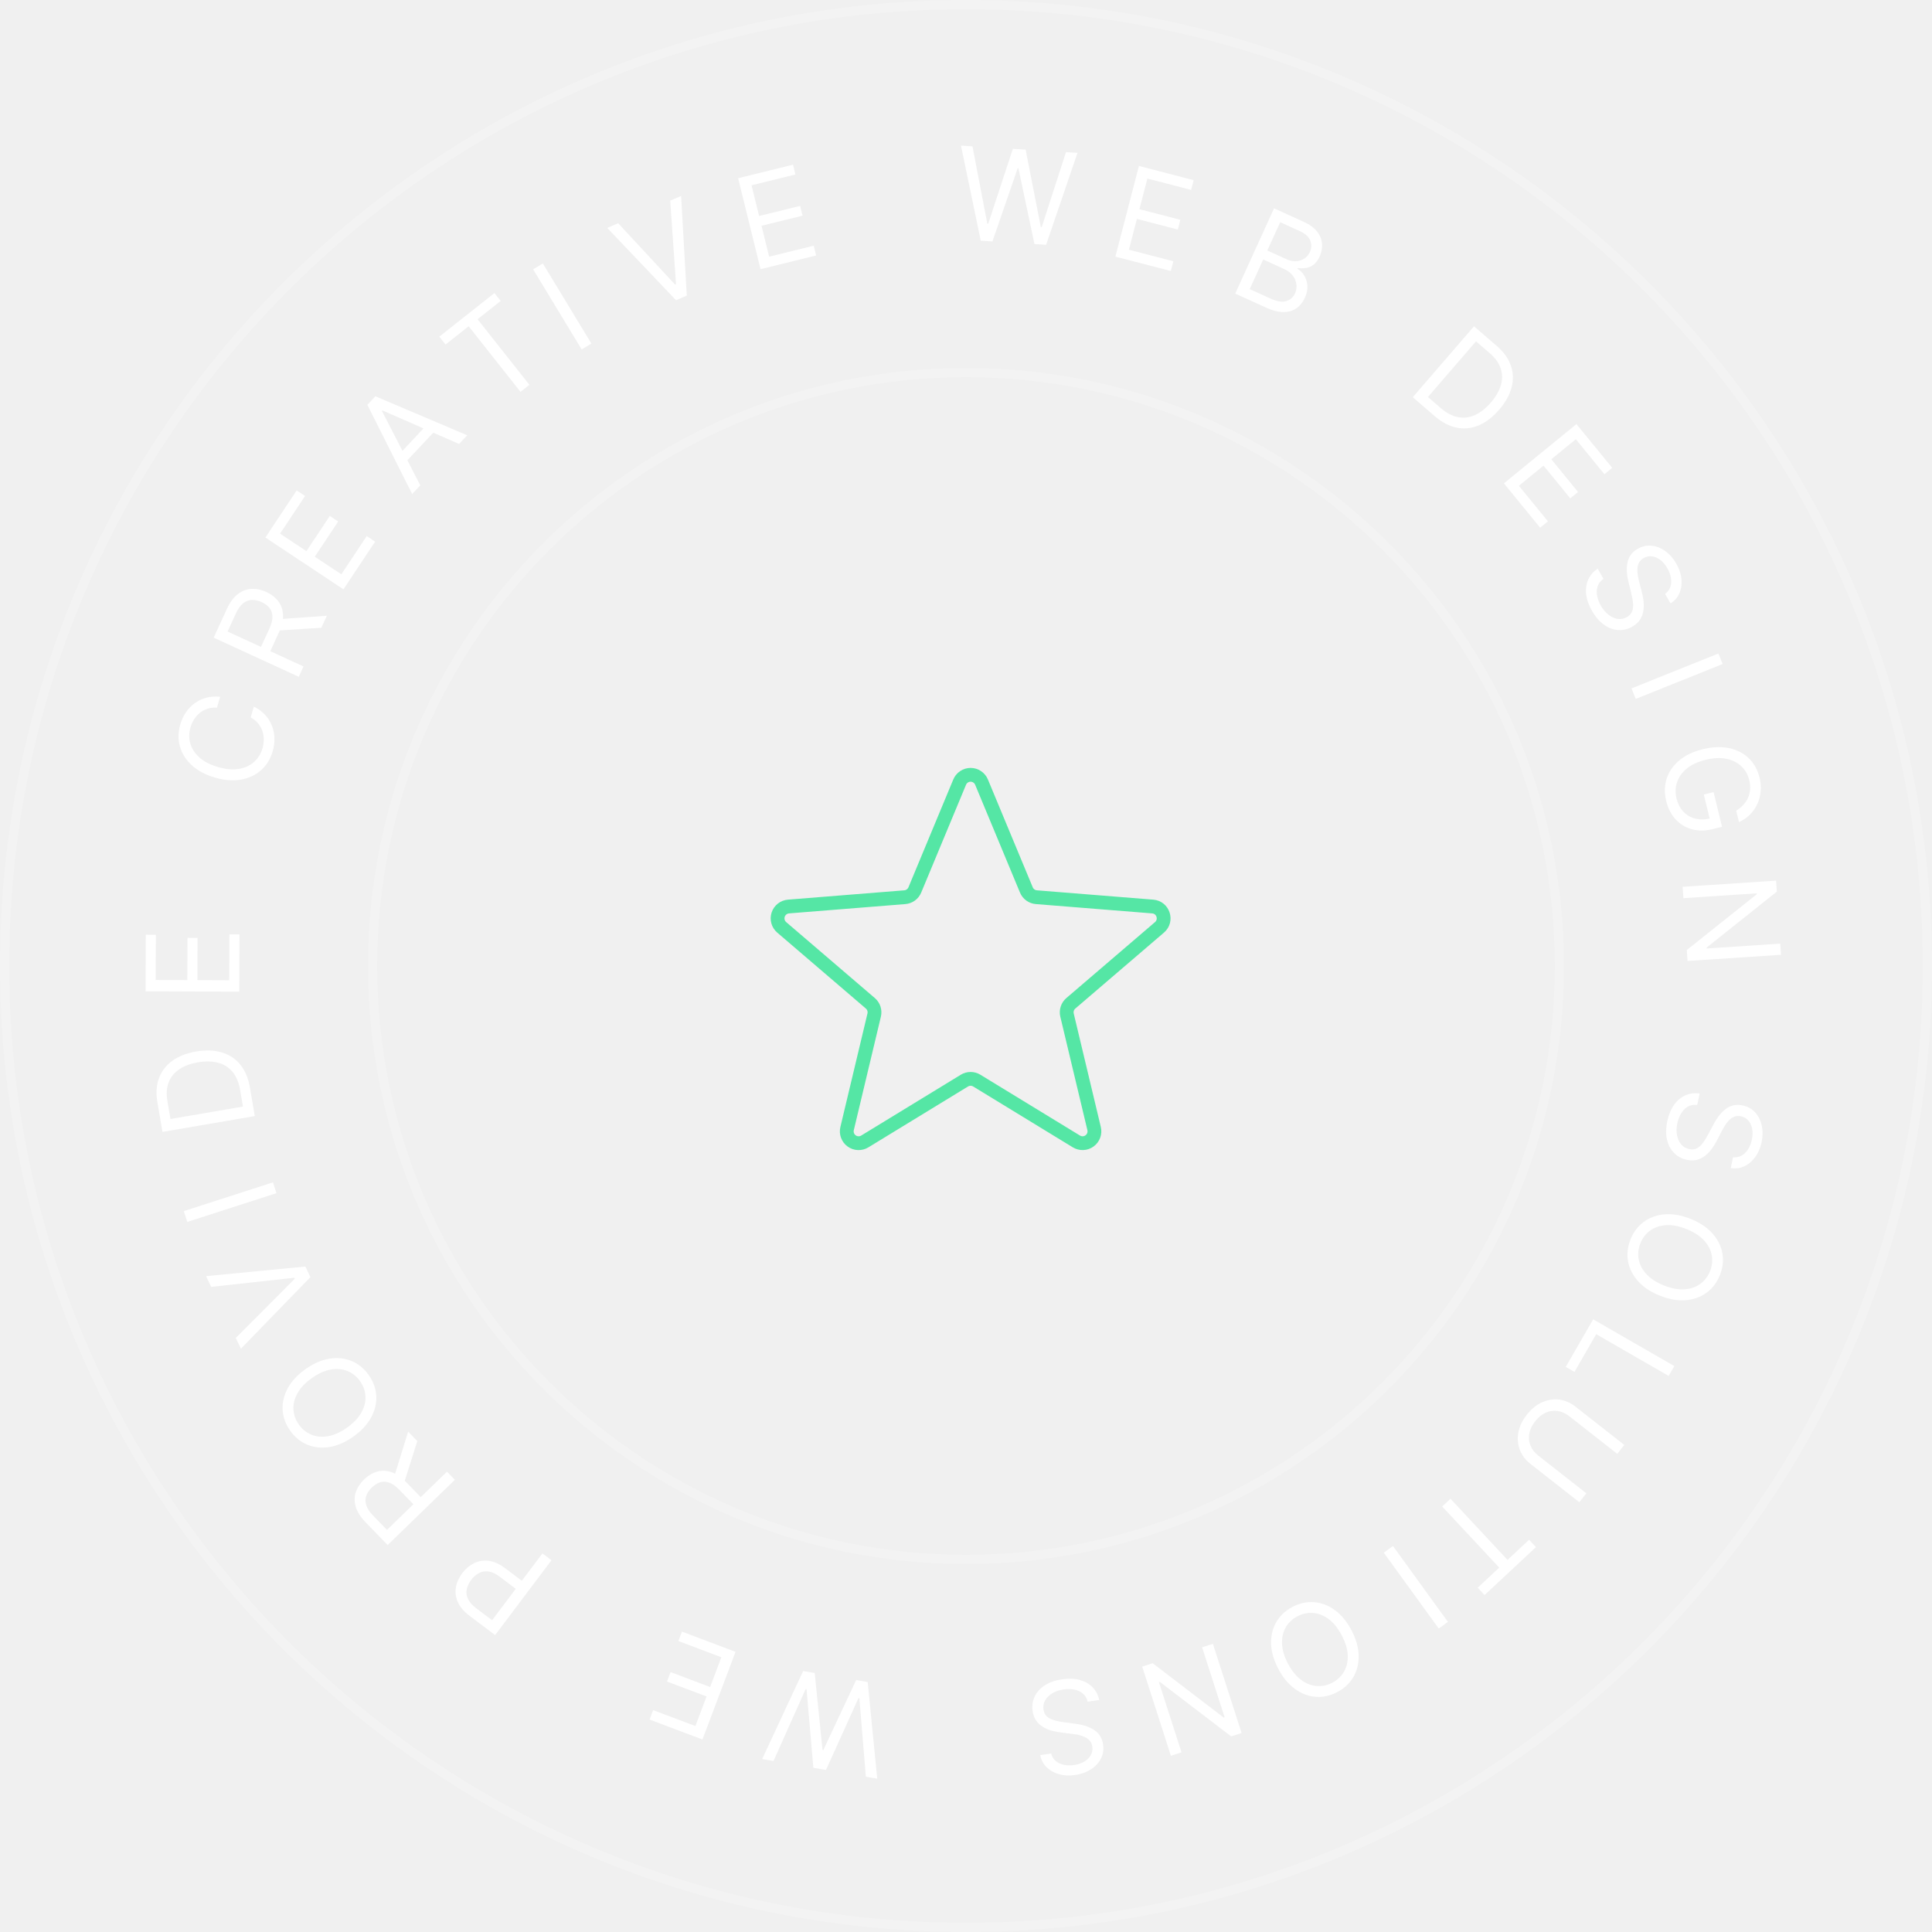
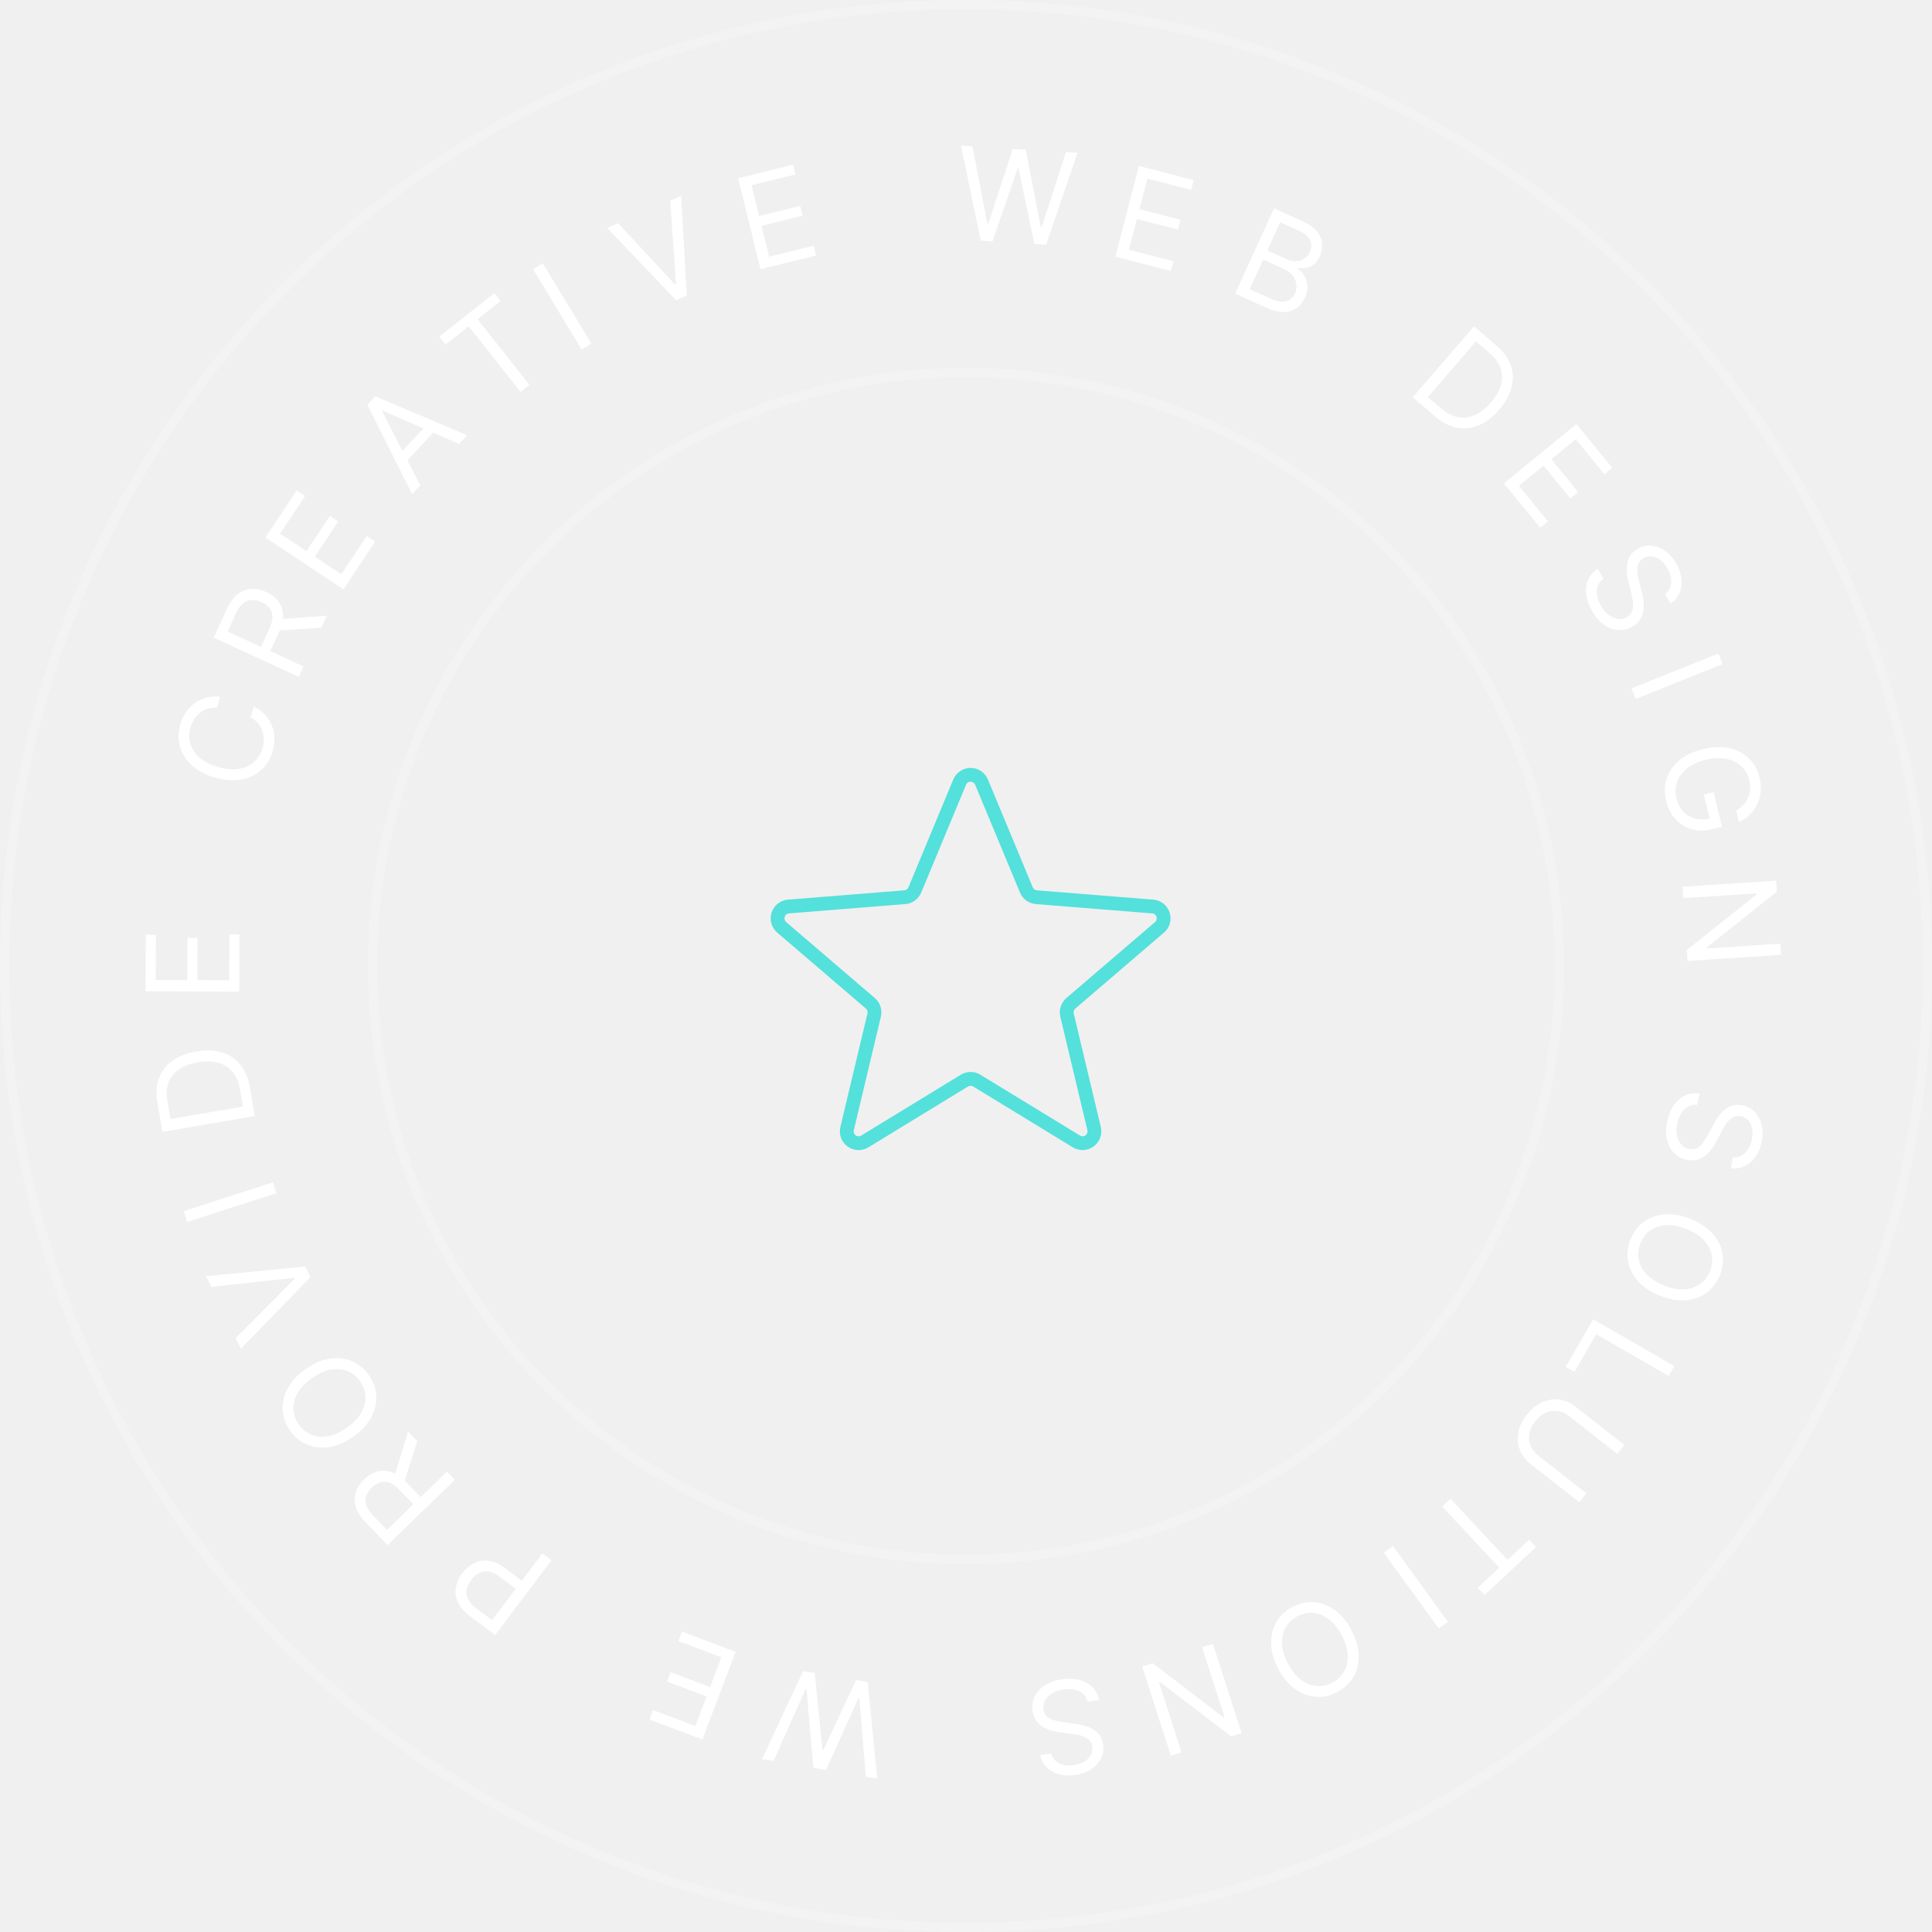
<svg xmlns="http://www.w3.org/2000/svg" width="210" height="210" viewBox="0 0 210 210" fill="none">
  <circle cx="105" cy="105" r="104.5" stroke="white" stroke-opacity="0.2" />
  <circle cx="105" cy="105" r="64.5" stroke="white" stroke-opacity="0.2" />
  <path d="M94.316 182.83L95.35 193.335L94.115 193.124L93.411 184.592L93.313 184.575L89.783 192.386L88.41 192.152L87.667 183.613L87.569 183.597L84.078 191.414L82.843 191.203L87.298 181.634L88.553 181.848L89.405 190.224L89.483 190.237L93.061 182.616L94.316 182.83Z" fill="white" />
  <path d="M79.949 179.548L76.354 189.075L70.605 186.906L70.991 185.882L75.587 187.616L76.801 184.397L72.503 182.776L72.889 181.752L77.188 183.374L78.409 180.136L73.739 178.374L74.125 177.351L79.949 179.548Z" fill="white" />
  <path d="M59.943 169.594L53.816 177.726L51.068 175.656C50.43 175.176 49.995 174.667 49.764 174.132C49.528 173.597 49.458 173.061 49.555 172.525C49.653 171.988 49.882 171.48 50.243 171.001C50.604 170.522 51.03 170.16 51.521 169.916C52.009 169.67 52.544 169.583 53.124 169.655C53.703 169.73 54.308 170.006 54.941 170.482L56.911 171.966L56.252 172.84L54.315 171.38C53.878 171.051 53.47 170.862 53.092 170.813C52.714 170.765 52.368 170.824 52.056 170.991C51.738 171.159 51.457 171.405 51.212 171.731C50.966 172.057 50.808 172.394 50.736 172.742C50.662 173.089 50.703 173.435 50.861 173.782C51.017 174.132 51.316 174.473 51.758 174.807L53.489 176.111L58.958 168.852L59.943 169.594Z" fill="white" />
  <path d="M49.444 160.848L42.137 167.938L39.741 165.469C39.187 164.898 38.83 164.335 38.67 163.78C38.507 163.226 38.509 162.698 38.676 162.194C38.843 161.69 39.142 161.229 39.572 160.812C40.003 160.394 40.47 160.112 40.974 159.965C41.478 159.817 42.001 159.834 42.545 160.013C43.086 160.194 43.631 160.568 44.18 161.135L46.119 163.133L45.32 163.908L43.409 161.939C43.03 161.548 42.668 161.29 42.323 161.163C41.976 161.033 41.646 161.017 41.333 161.113C41.015 161.209 40.71 161.399 40.417 161.682C40.124 161.966 39.922 162.269 39.809 162.591C39.696 162.913 39.697 163.251 39.811 163.607C39.923 163.965 40.171 164.341 40.554 164.736L42.063 166.292L48.586 159.963L49.444 160.848ZM42.824 160.594L44.362 155.61L45.359 156.638L43.794 161.593L42.824 160.594Z" fill="white" />
  <path d="M33.215 148.814C34.091 148.194 34.961 147.817 35.824 147.682C36.686 147.547 37.486 147.633 38.223 147.94C38.959 148.247 39.578 148.755 40.08 149.464C40.581 150.173 40.854 150.926 40.898 151.723C40.942 152.52 40.756 153.303 40.341 154.071C39.927 154.839 39.281 155.534 38.404 156.154C37.527 156.774 36.657 157.151 35.795 157.286C34.932 157.421 34.133 157.335 33.396 157.028C32.659 156.721 32.04 156.212 31.539 155.503C31.038 154.794 30.765 154.041 30.721 153.244C30.677 152.447 30.862 151.665 31.277 150.897C31.692 150.128 32.338 149.434 33.215 148.814ZM33.903 149.788C33.184 150.297 32.661 150.847 32.336 151.438C32.009 152.027 31.863 152.615 31.898 153.204C31.93 153.79 32.125 154.334 32.481 154.837C32.837 155.341 33.286 155.707 33.829 155.936C34.371 156.162 34.974 156.22 35.64 156.111C36.303 155.999 36.995 155.688 37.715 155.179C38.435 154.67 38.958 154.122 39.285 153.533C39.61 152.942 39.756 152.354 39.724 151.768C39.689 151.18 39.494 150.634 39.138 150.13C38.782 149.627 38.333 149.262 37.792 149.036C37.249 148.807 36.645 148.749 35.981 148.861C35.316 148.97 34.623 149.279 33.903 149.788Z" fill="white" />
  <path d="M25.627 145.433L32.041 138.994L31.99 138.886L22.955 139.877L22.395 138.712L33.191 137.669L33.743 138.816L26.187 146.597L25.627 145.433Z" fill="white" />
  <path d="M19.98 131.643L29.67 128.518L30.048 129.691L20.358 132.816L19.98 131.643Z" fill="white" />
  <path d="M27.165 118.216L27.695 121.313L17.659 123.031L17.106 119.796C16.939 118.823 16.997 117.956 17.281 117.194C17.561 116.433 18.043 115.804 18.728 115.307C19.41 114.81 20.27 114.473 21.309 114.295C22.354 114.116 23.286 114.149 24.105 114.392C24.92 114.636 25.591 115.079 26.118 115.722C26.642 116.365 26.991 117.197 27.165 118.216ZM26.409 120.282L26.101 118.479C25.958 117.649 25.681 116.989 25.267 116.498C24.854 116.007 24.328 115.678 23.691 115.512C23.054 115.345 22.327 115.332 21.51 115.471C20.7 115.61 20.025 115.862 19.486 116.227C18.943 116.592 18.56 117.064 18.336 117.644C18.109 118.224 18.063 118.906 18.197 119.69L18.529 121.631L26.409 120.282Z" fill="white" />
  <path d="M26.005 107.788L15.823 107.748L15.847 101.603L16.941 101.607L16.922 106.519L20.362 106.533L20.38 101.939L21.473 101.943L21.456 106.537L24.916 106.55L24.935 101.559L26.029 101.563L26.005 107.788Z" fill="white" />
  <path d="M23.926 75.738L23.582 76.922C23.221 76.893 22.886 76.928 22.578 77.029C22.27 77.126 21.993 77.273 21.745 77.47C21.496 77.664 21.283 77.897 21.107 78.17C20.931 78.444 20.796 78.743 20.702 79.067C20.53 79.659 20.524 80.239 20.684 80.807C20.844 81.371 21.175 81.879 21.675 82.332C22.176 82.781 22.85 83.128 23.697 83.374C24.543 83.62 25.298 83.688 25.962 83.576C26.627 83.462 27.178 83.21 27.616 82.819C28.055 82.426 28.36 81.933 28.532 81.341C28.626 81.016 28.672 80.691 28.67 80.366C28.668 80.041 28.615 79.731 28.511 79.435C28.405 79.135 28.248 78.861 28.04 78.615C27.829 78.364 27.566 78.154 27.249 77.986L27.593 76.802C28.067 77.036 28.467 77.329 28.793 77.679C29.119 78.029 29.37 78.419 29.545 78.85C29.717 79.279 29.812 79.733 29.828 80.211C29.846 80.685 29.783 81.169 29.64 81.662C29.398 82.496 28.979 83.179 28.383 83.71C27.787 84.241 27.059 84.583 26.2 84.738C25.34 84.892 24.395 84.82 23.364 84.52C22.333 84.221 21.495 83.776 20.852 83.185C20.209 82.595 19.778 81.916 19.559 81.148C19.341 80.38 19.352 79.58 19.594 78.746C19.738 78.252 19.944 77.81 20.213 77.419C20.482 77.024 20.807 76.692 21.185 76.422C21.561 76.152 21.98 75.956 22.443 75.835C22.903 75.713 23.397 75.681 23.926 75.738Z" fill="white" />
  <path d="M32.476 73.564L23.227 69.309L24.665 66.183C24.997 65.461 25.393 64.924 25.854 64.574C26.311 64.223 26.805 64.034 27.335 64.008C27.865 63.982 28.402 64.094 28.947 64.345C29.492 64.596 29.924 64.929 30.243 65.346C30.562 65.763 30.736 66.257 30.765 66.828C30.791 67.398 30.639 68.042 30.309 68.758L29.146 71.288L28.134 70.822L29.281 68.329C29.508 67.835 29.619 67.405 29.613 67.037C29.608 66.666 29.505 66.352 29.302 66.095C29.098 65.833 28.811 65.617 28.44 65.447C28.07 65.276 27.714 65.197 27.374 65.208C27.033 65.219 26.717 65.342 26.427 65.577C26.133 65.81 25.872 66.177 25.642 66.677L24.736 68.646L32.992 72.444L32.476 73.564ZM30.325 67.299L35.527 66.934L34.928 68.235L29.743 68.563L30.325 67.299Z" fill="white" />
  <path d="M37.331 64.058L28.848 58.427L32.247 53.307L33.158 53.912L30.442 58.004L33.308 59.907L35.848 56.08L36.76 56.685L34.219 60.512L37.102 62.426L39.862 58.267L40.774 58.872L37.331 64.058Z" fill="white" />
  <path d="M45.683 52.753L44.799 53.696L39.929 44.004L40.8 43.075L50.784 47.313L49.9 48.256L41.567 44.612L41.512 44.67L45.683 52.753ZM43.108 49.684L46.672 45.883L47.47 46.632L43.906 50.432L43.108 49.684Z" fill="white" />
  <path d="M48.43 37.449L47.752 36.591L53.742 31.855L54.421 32.714L51.909 34.699L57.544 41.829L56.577 42.593L50.942 35.464L48.43 37.449Z" fill="white" />
  <path d="M59.003 28.638L64.282 37.344L63.227 37.984L57.949 29.277L59.003 28.638Z" fill="white" />
  <path d="M67.191 24.263L73.372 30.926L73.481 30.879L72.848 21.812L74.034 21.299L74.651 32.128L73.483 32.633L66.005 24.776L67.191 24.263Z" fill="white" />
  <path d="M82.667 29.258L80.232 19.372L86.198 17.902L86.46 18.964L81.69 20.139L82.513 23.479L86.974 22.38L87.235 23.442L82.775 24.541L83.603 27.901L88.449 26.707L88.711 27.769L82.667 29.258Z" fill="white" />
  <path d="M106.604 26.164L104.455 15.829L105.705 15.907L107.316 24.315L107.415 24.321L110.092 16.179L111.481 16.265L113.131 24.676L113.231 24.682L115.868 16.537L117.118 16.615L113.709 26.605L112.439 26.526L110.698 18.289L110.619 18.284L107.874 26.243L106.604 26.164Z" fill="white" />
  <path d="M121.239 27.895L123.797 18.039L129.745 19.583L129.47 20.642L124.715 19.408L123.851 22.738L128.298 23.892L128.023 24.95L123.576 23.796L122.707 27.145L127.539 28.399L127.264 29.458L121.239 27.895Z" fill="white" />
  <path d="M134.264 31.911L138.484 22.645L141.723 24.12C142.369 24.414 142.851 24.768 143.168 25.182C143.487 25.593 143.664 26.033 143.699 26.5C143.735 26.965 143.65 27.423 143.444 27.875C143.263 28.274 143.042 28.57 142.782 28.765C142.525 28.961 142.248 29.082 141.95 29.129C141.655 29.177 141.358 29.176 141.06 29.128L141.019 29.218C141.294 29.366 141.534 29.595 141.738 29.906C141.942 30.218 142.064 30.587 142.103 31.012C142.142 31.438 142.05 31.895 141.828 32.384C141.616 32.848 141.321 33.218 140.94 33.493C140.56 33.768 140.093 33.91 139.539 33.92C138.984 33.929 138.342 33.768 137.612 33.436L134.264 31.911ZM135.839 31.427L138.066 32.44C138.798 32.774 139.383 32.869 139.82 32.726C140.261 32.581 140.575 32.305 140.76 31.898C140.903 31.584 140.955 31.258 140.916 30.92C140.878 30.578 140.748 30.261 140.525 29.966C140.304 29.669 139.991 29.428 139.587 29.244L137.307 28.205L135.839 31.427ZM137.752 27.228L139.833 28.176C140.171 28.329 140.506 28.402 140.837 28.393C141.172 28.385 141.475 28.297 141.745 28.128C142.017 27.961 142.228 27.715 142.376 27.389C142.562 26.982 142.577 26.572 142.423 26.159C142.27 25.744 141.886 25.396 141.27 25.116L139.153 24.151L137.752 27.228Z" fill="white" />
  <path d="M155.941 45.227L153.563 43.174L160.217 35.467L162.701 37.611C163.448 38.257 163.955 38.964 164.22 39.731C164.488 40.497 164.515 41.289 164.303 42.108C164.092 42.925 163.643 43.732 162.954 44.53C162.261 45.333 161.521 45.9 160.735 46.233C159.951 46.563 159.151 46.648 158.335 46.486C157.522 46.323 156.724 45.903 155.941 45.227ZM155.211 43.152L156.596 44.347C157.233 44.898 157.867 45.23 158.499 45.346C159.13 45.462 159.744 45.382 160.342 45.106C160.94 44.829 161.509 44.377 162.051 43.75C162.588 43.128 162.949 42.505 163.134 41.88C163.32 41.253 163.316 40.645 163.12 40.055C162.926 39.463 162.528 38.907 161.926 38.387L160.436 37.101L155.211 43.152Z" fill="white" />
  <path d="M163.468 52.539L171.352 46.096L175.24 50.854L174.393 51.546L171.285 47.742L168.621 49.919L171.528 53.477L170.681 54.169L167.774 50.612L165.095 52.801L168.254 56.666L167.407 57.358L163.468 52.539Z" fill="white" />
  <path d="M180.988 64.55C181.397 64.248 181.617 63.845 181.649 63.338C181.68 62.832 181.544 62.311 181.239 61.775C181.015 61.383 180.757 61.077 180.463 60.855C180.17 60.637 179.866 60.508 179.551 60.471C179.237 60.436 178.94 60.499 178.657 60.659C178.421 60.794 178.25 60.966 178.144 61.175C178.043 61.385 177.987 61.612 177.976 61.854C177.969 62.095 177.985 62.334 178.024 62.571C178.067 62.806 178.113 63.018 178.163 63.207L178.433 64.243C178.504 64.508 178.567 64.812 178.621 65.155C178.677 65.501 178.687 65.856 178.65 66.22C178.618 66.585 178.508 66.934 178.319 67.266C178.131 67.599 177.83 67.883 177.415 68.119C176.937 68.392 176.434 68.513 175.905 68.482C175.378 68.454 174.864 68.266 174.365 67.918C173.866 67.572 173.424 67.06 173.036 66.38C172.675 65.746 172.465 65.14 172.405 64.559C172.347 63.982 172.426 63.457 172.64 62.984C172.857 62.513 173.197 62.123 173.661 61.813L174.291 62.919C173.974 63.138 173.761 63.407 173.654 63.728C173.551 64.05 173.533 64.392 173.598 64.755C173.669 65.12 173.804 65.477 174.004 65.829C174.237 66.238 174.512 66.567 174.83 66.817C175.151 67.065 175.485 67.216 175.832 67.27C176.183 67.322 176.519 67.257 176.841 67.073C177.135 66.906 177.327 66.687 177.418 66.418C177.509 66.149 177.536 65.848 177.498 65.514C177.461 65.181 177.397 64.834 177.306 64.474L176.997 63.208C176.802 62.404 176.773 61.695 176.912 61.082C177.051 60.468 177.419 59.992 178.015 59.652C178.51 59.37 179.018 59.258 179.54 59.316C180.065 59.375 180.56 59.573 181.024 59.912C181.492 60.252 181.887 60.704 182.209 61.268C182.533 61.838 182.72 62.403 182.768 62.963C182.819 63.522 182.743 64.031 182.539 64.49C182.337 64.952 182.017 65.318 181.579 65.586L180.988 64.55Z" fill="white" />
  <path d="M187.244 72.177L177.795 75.97L177.336 74.825L186.785 71.033L187.244 72.177Z" fill="white" />
  <path d="M188.717 88.123C189.016 87.937 189.273 87.726 189.489 87.49C189.708 87.255 189.88 86.997 190.006 86.714C190.132 86.434 190.207 86.132 190.23 85.809C190.254 85.486 190.222 85.146 190.135 84.789C189.992 84.203 189.711 83.707 189.291 83.301C188.871 82.895 188.332 82.622 187.674 82.482C187.015 82.343 186.258 82.377 185.401 82.586C184.545 82.795 183.857 83.115 183.338 83.545C182.818 83.975 182.467 84.472 182.284 85.035C182.1 85.599 182.083 86.186 182.232 86.798C182.371 87.365 182.613 87.834 182.96 88.207C183.311 88.582 183.738 88.836 184.241 88.969C184.748 89.105 185.304 89.099 185.91 88.951L185.922 89.337L185.196 86.362L186.259 86.102L187.178 89.87L186.115 90.129C185.301 90.328 184.55 90.327 183.863 90.126C183.177 89.928 182.594 89.565 182.113 89.038C181.637 88.512 181.304 87.857 181.112 87.071C180.898 86.195 180.917 85.376 181.167 84.612C181.418 83.851 181.879 83.193 182.548 82.637C183.219 82.085 184.075 81.681 185.119 81.427C185.901 81.236 186.63 81.169 187.306 81.226C187.986 81.285 188.593 81.455 189.129 81.733C189.664 82.012 190.114 82.387 190.478 82.858C190.841 83.329 191.101 83.881 191.255 84.515C191.383 85.037 191.422 85.543 191.374 86.032C191.331 86.523 191.209 86.981 191.008 87.406C190.812 87.832 190.545 88.213 190.207 88.548C189.873 88.882 189.476 89.152 189.018 89.359L188.717 88.123Z" fill="white" />
  <path d="M193.585 103.781L183.426 104.451L183.347 103.26L190.959 97.198L190.953 97.099L182.976 97.625L182.895 96.394L193.054 95.725L193.133 96.915L185.502 102.999L185.509 103.098L193.506 102.571L193.585 103.781Z" fill="white" />
  <path d="M188.377 125.79C188.882 125.839 189.316 125.685 189.677 125.329C190.039 124.973 190.285 124.494 190.415 123.891C190.511 123.451 190.523 123.05 190.452 122.689C190.38 122.331 190.239 122.032 190.03 121.794C189.819 121.558 189.556 121.406 189.238 121.338C188.972 121.28 188.73 121.294 188.512 121.379C188.296 121.468 188.103 121.599 187.933 121.773C187.767 121.947 187.619 122.136 187.491 122.338C187.365 122.542 187.258 122.731 187.17 122.905L186.679 123.857C186.555 124.101 186.399 124.369 186.21 124.661C186.021 124.956 185.791 125.226 185.521 125.473C185.253 125.724 184.938 125.91 184.576 126.032C184.214 126.154 183.8 126.164 183.334 126.063C182.796 125.947 182.34 125.701 181.967 125.325C181.593 124.953 181.336 124.47 181.197 123.877C181.056 123.287 181.069 122.61 181.234 121.846C181.388 121.133 181.637 120.541 181.979 120.069C182.321 119.6 182.73 119.261 183.206 119.052C183.681 118.846 184.195 118.783 184.748 118.862L184.479 120.106C184.096 120.057 183.758 120.116 183.464 120.283C183.173 120.454 182.93 120.697 182.737 121.011C182.546 121.329 182.408 121.686 182.323 122.081C182.223 122.541 182.208 122.97 182.278 123.368C182.351 123.767 182.499 124.103 182.722 124.375C182.948 124.647 183.242 124.823 183.605 124.901C183.936 124.973 184.224 124.939 184.472 124.799C184.719 124.659 184.94 124.452 185.135 124.179C185.329 123.906 185.513 123.605 185.686 123.276L186.3 122.127C186.692 121.398 187.144 120.851 187.657 120.487C188.17 120.123 188.761 120.014 189.432 120.159C189.989 120.279 190.442 120.535 190.792 120.926C191.144 121.321 191.38 121.799 191.499 122.361C191.621 122.926 191.613 123.526 191.476 124.161C191.337 124.803 191.099 125.348 190.761 125.797C190.427 126.247 190.03 126.575 189.572 126.781C189.113 126.991 188.631 127.049 188.125 126.957L188.377 125.79Z" fill="white" />
  <path d="M180.42 140.832C179.423 140.434 178.633 139.91 178.05 139.259C177.468 138.609 177.105 137.891 176.962 137.106C176.819 136.321 176.908 135.525 177.231 134.718C177.553 133.912 178.036 133.273 178.681 132.803C179.326 132.333 180.083 132.062 180.954 131.992C181.824 131.923 182.758 132.087 183.755 132.485C184.752 132.884 185.542 133.408 186.124 134.058C186.707 134.709 187.07 135.427 187.213 136.212C187.356 136.997 187.266 137.793 186.944 138.599C186.622 139.406 186.138 140.044 185.494 140.515C184.849 140.985 184.091 141.255 183.221 141.325C182.351 141.395 181.417 141.231 180.42 140.832ZM180.863 139.724C181.681 140.051 182.427 140.191 183.1 140.142C183.771 140.096 184.344 139.898 184.819 139.549C185.293 139.203 185.644 138.744 185.873 138.171C186.102 137.599 186.164 137.022 186.061 136.442C185.956 135.865 185.677 135.327 185.223 134.828C184.768 134.332 184.131 133.92 183.312 133.593C182.493 133.266 181.748 133.126 181.077 133.171C180.404 133.22 179.831 133.418 179.357 133.764C178.882 134.113 178.53 134.574 178.302 135.146C178.073 135.719 178.011 136.294 178.116 136.871C178.219 137.451 178.499 137.989 178.954 138.485C179.408 138.984 180.044 139.397 180.863 139.724Z" fill="white" />
  <path d="M173.169 143.406L181.992 148.487L181.377 149.556L173.501 145.02L171.139 149.121L170.191 148.575L173.169 143.406Z" fill="white" />
  <path d="M172.43 162.316L171.669 163.286L166.364 159.126C165.816 158.697 165.429 158.184 165.201 157.589C164.973 156.998 164.919 156.372 165.037 155.71C165.158 155.051 165.465 154.407 165.958 153.779C166.451 153.15 167.003 152.699 167.614 152.424C168.228 152.152 168.85 152.054 169.48 152.131C170.111 152.213 170.7 152.469 171.248 152.898L176.553 157.058L175.792 158.028L170.565 153.93C170.174 153.623 169.759 153.436 169.318 153.369C168.881 153.304 168.45 153.362 168.026 153.543C167.602 153.729 167.215 154.045 166.866 154.491C166.516 154.937 166.301 155.387 166.222 155.843C166.145 156.301 166.191 156.733 166.361 157.14C166.531 157.552 166.812 157.911 167.203 158.217L172.43 162.316Z" fill="white" />
  <path d="M166.202 167.366L166.948 168.166L161.366 173.376L160.62 172.577L162.96 170.392L156.759 163.748L157.66 162.907L163.861 169.551L166.202 167.366Z" fill="white" />
  <path d="M156.386 177.014L150.411 168.77L151.41 168.046L157.384 176.291L156.386 177.014Z" fill="white" />
  <path d="M138.944 181.387C138.444 180.437 138.183 179.525 138.161 178.653C138.14 177.78 138.33 176.998 138.73 176.308C139.131 175.617 139.716 175.07 140.484 174.665C141.252 174.261 142.034 174.089 142.83 174.149C143.626 174.209 144.378 174.495 145.086 175.007C145.793 175.518 146.397 176.249 146.897 177.199C147.398 178.149 147.658 179.061 147.68 179.934C147.701 180.806 147.511 181.588 147.111 182.278C146.71 182.969 146.126 183.516 145.357 183.921C144.589 184.325 143.807 184.498 143.011 184.437C142.215 184.377 141.463 184.091 140.756 183.579C140.048 183.068 139.444 182.337 138.944 181.387ZM140 180.831C140.41 181.611 140.888 182.201 141.431 182.6C141.972 183.001 142.536 183.223 143.124 183.265C143.709 183.309 144.274 183.188 144.82 182.9C145.365 182.613 145.787 182.215 146.085 181.706C146.379 181.199 146.516 180.608 146.494 179.934C146.47 179.262 146.252 178.535 145.842 177.755C145.431 176.975 144.955 176.385 144.414 175.984C143.871 175.585 143.307 175.363 142.722 175.319C142.134 175.276 141.567 175.399 141.021 175.686C140.476 175.973 140.056 176.37 139.761 176.878C139.463 177.386 139.327 177.977 139.351 178.65C139.373 179.324 139.589 180.051 140 180.831Z" fill="white" />
  <path d="M127.27 190.844L124.152 181.151L125.288 180.786L133.018 186.697L133.112 186.667L130.664 179.057L131.838 178.679L134.956 188.372L133.82 188.737L126.065 182.813L125.97 182.843L128.425 190.473L127.27 190.844Z" fill="white" />
  <path d="M114.256 190.602C114.388 191.092 114.683 191.445 115.143 191.659C115.603 191.874 116.138 191.937 116.748 191.849C117.194 191.784 117.574 191.655 117.888 191.462C118.198 191.27 118.428 191.034 118.579 190.754C118.726 190.475 118.776 190.175 118.729 189.853C118.69 189.584 118.593 189.362 118.437 189.187C118.278 189.016 118.088 188.881 117.866 188.783C117.644 188.688 117.416 188.615 117.181 188.566C116.947 188.519 116.732 188.485 116.538 188.463L115.475 188.336C115.203 188.305 114.897 188.252 114.558 188.178C114.215 188.103 113.882 187.983 113.556 187.816C113.227 187.652 112.943 187.422 112.702 187.125C112.462 186.829 112.307 186.444 112.239 185.972C112.16 185.427 112.231 184.915 112.453 184.434C112.671 183.953 113.034 183.544 113.54 183.206C114.044 182.868 114.683 182.644 115.457 182.531C116.179 182.427 116.82 182.452 117.382 182.609C117.941 182.766 118.401 183.03 118.763 183.403C119.122 183.776 119.361 184.236 119.481 184.781L118.221 184.964C118.133 184.588 117.96 184.292 117.7 184.075C117.438 183.862 117.126 183.719 116.764 183.648C116.4 183.58 116.017 183.575 115.617 183.633C115.151 183.701 114.744 183.837 114.395 184.042C114.047 184.25 113.784 184.505 113.607 184.809C113.431 185.116 113.369 185.453 113.422 185.82C113.471 186.155 113.604 186.414 113.821 186.596C114.039 186.779 114.309 186.914 114.633 187.001C114.957 187.088 115.304 187.155 115.672 187.202L116.964 187.377C117.784 187.489 118.454 187.721 118.974 188.075C119.494 188.428 119.803 188.944 119.902 189.623C119.983 190.187 119.902 190.701 119.658 191.165C119.411 191.633 119.045 192.021 118.561 192.329C118.074 192.641 117.508 192.844 116.866 192.937C116.216 193.031 115.622 192.998 115.083 192.839C114.545 192.682 114.099 192.425 113.746 192.068C113.389 191.711 113.166 191.28 113.076 190.774L114.256 190.602Z" fill="white" />
-   <path d="M104.308 85.019C104.405 84.782 104.57 84.58 104.782 84.438C104.994 84.295 105.244 84.219 105.5 84.219C105.755 84.219 106.005 84.295 106.217 84.438C106.429 84.58 106.594 84.782 106.691 85.019L111.561 96.731C111.652 96.95 111.802 97.14 111.994 97.28C112.186 97.419 112.413 97.503 112.65 97.522L125.295 98.535C126.439 98.626 126.901 100.054 126.031 100.799L116.396 109.054C116.216 109.208 116.082 109.408 116.009 109.633C115.935 109.858 115.925 110.099 115.979 110.33L118.924 122.671C118.983 122.918 118.968 123.178 118.88 123.417C118.791 123.655 118.634 123.863 118.428 124.012C118.222 124.162 117.977 124.247 117.722 124.257C117.468 124.267 117.216 124.201 116.999 124.069L106.171 117.457C105.969 117.334 105.736 117.269 105.5 117.269C105.263 117.269 105.03 117.334 104.828 117.457L94 124.071C93.783 124.204 93.531 124.269 93.277 124.259C93.022 124.249 92.777 124.164 92.571 124.014C92.365 123.865 92.208 123.658 92.12 123.419C92.031 123.18 92.016 122.92 92.075 122.673L95.02 110.33C95.074 110.099 95.064 109.858 94.991 109.633C94.917 109.408 94.783 109.207 94.603 109.054L84.969 100.799C84.776 100.633 84.636 100.414 84.567 100.169C84.499 99.924 84.504 99.664 84.583 99.422C84.661 99.18 84.81 98.967 85.009 98.809C85.209 98.651 85.451 98.556 85.704 98.535L98.35 97.522C98.586 97.503 98.813 97.419 99.005 97.28C99.197 97.14 99.347 96.95 99.438 96.731L104.308 85.019Z" stroke="#55E6A5" stroke-width="1.5" stroke-linecap="round" stroke-linejoin="round" />
+   <path d="M104.308 85.019C104.405 84.782 104.57 84.58 104.782 84.438C104.994 84.295 105.244 84.219 105.5 84.219C105.755 84.219 106.005 84.295 106.217 84.438C106.429 84.58 106.594 84.782 106.691 85.019L111.561 96.731C111.652 96.95 111.802 97.14 111.994 97.28C112.186 97.419 112.413 97.503 112.65 97.522L125.295 98.535C126.439 98.626 126.901 100.054 126.031 100.799L116.396 109.054C116.216 109.208 116.082 109.408 116.009 109.633C115.935 109.858 115.925 110.099 115.979 110.33L118.924 122.671C118.983 122.918 118.968 123.178 118.88 123.417C118.791 123.655 118.634 123.863 118.428 124.012C118.222 124.162 117.977 124.247 117.722 124.257C117.468 124.267 117.216 124.201 116.999 124.069L106.171 117.457C105.969 117.334 105.736 117.269 105.5 117.269C105.263 117.269 105.03 117.334 104.828 117.457L94 124.071C93.783 124.204 93.531 124.269 93.277 124.259C93.022 124.249 92.777 124.164 92.571 124.014C92.365 123.865 92.208 123.658 92.12 123.419C92.031 123.18 92.016 122.92 92.075 122.673L95.02 110.33C95.074 110.099 95.064 109.858 94.991 109.633C94.917 109.408 94.783 109.207 94.603 109.054L84.969 100.799C84.776 100.633 84.636 100.414 84.567 100.169C84.499 99.924 84.504 99.664 84.583 99.422C84.661 99.18 84.81 98.967 85.009 98.809C85.209 98.651 85.451 98.556 85.704 98.535L98.35 97.522C98.586 97.503 98.813 97.419 99.005 97.28C99.197 97.14 99.347 96.95 99.438 96.731L104.308 85.019Z" stroke="#54E0DB" stroke-width="1.5" stroke-linecap="round" stroke-linejoin="round" />
</svg>
